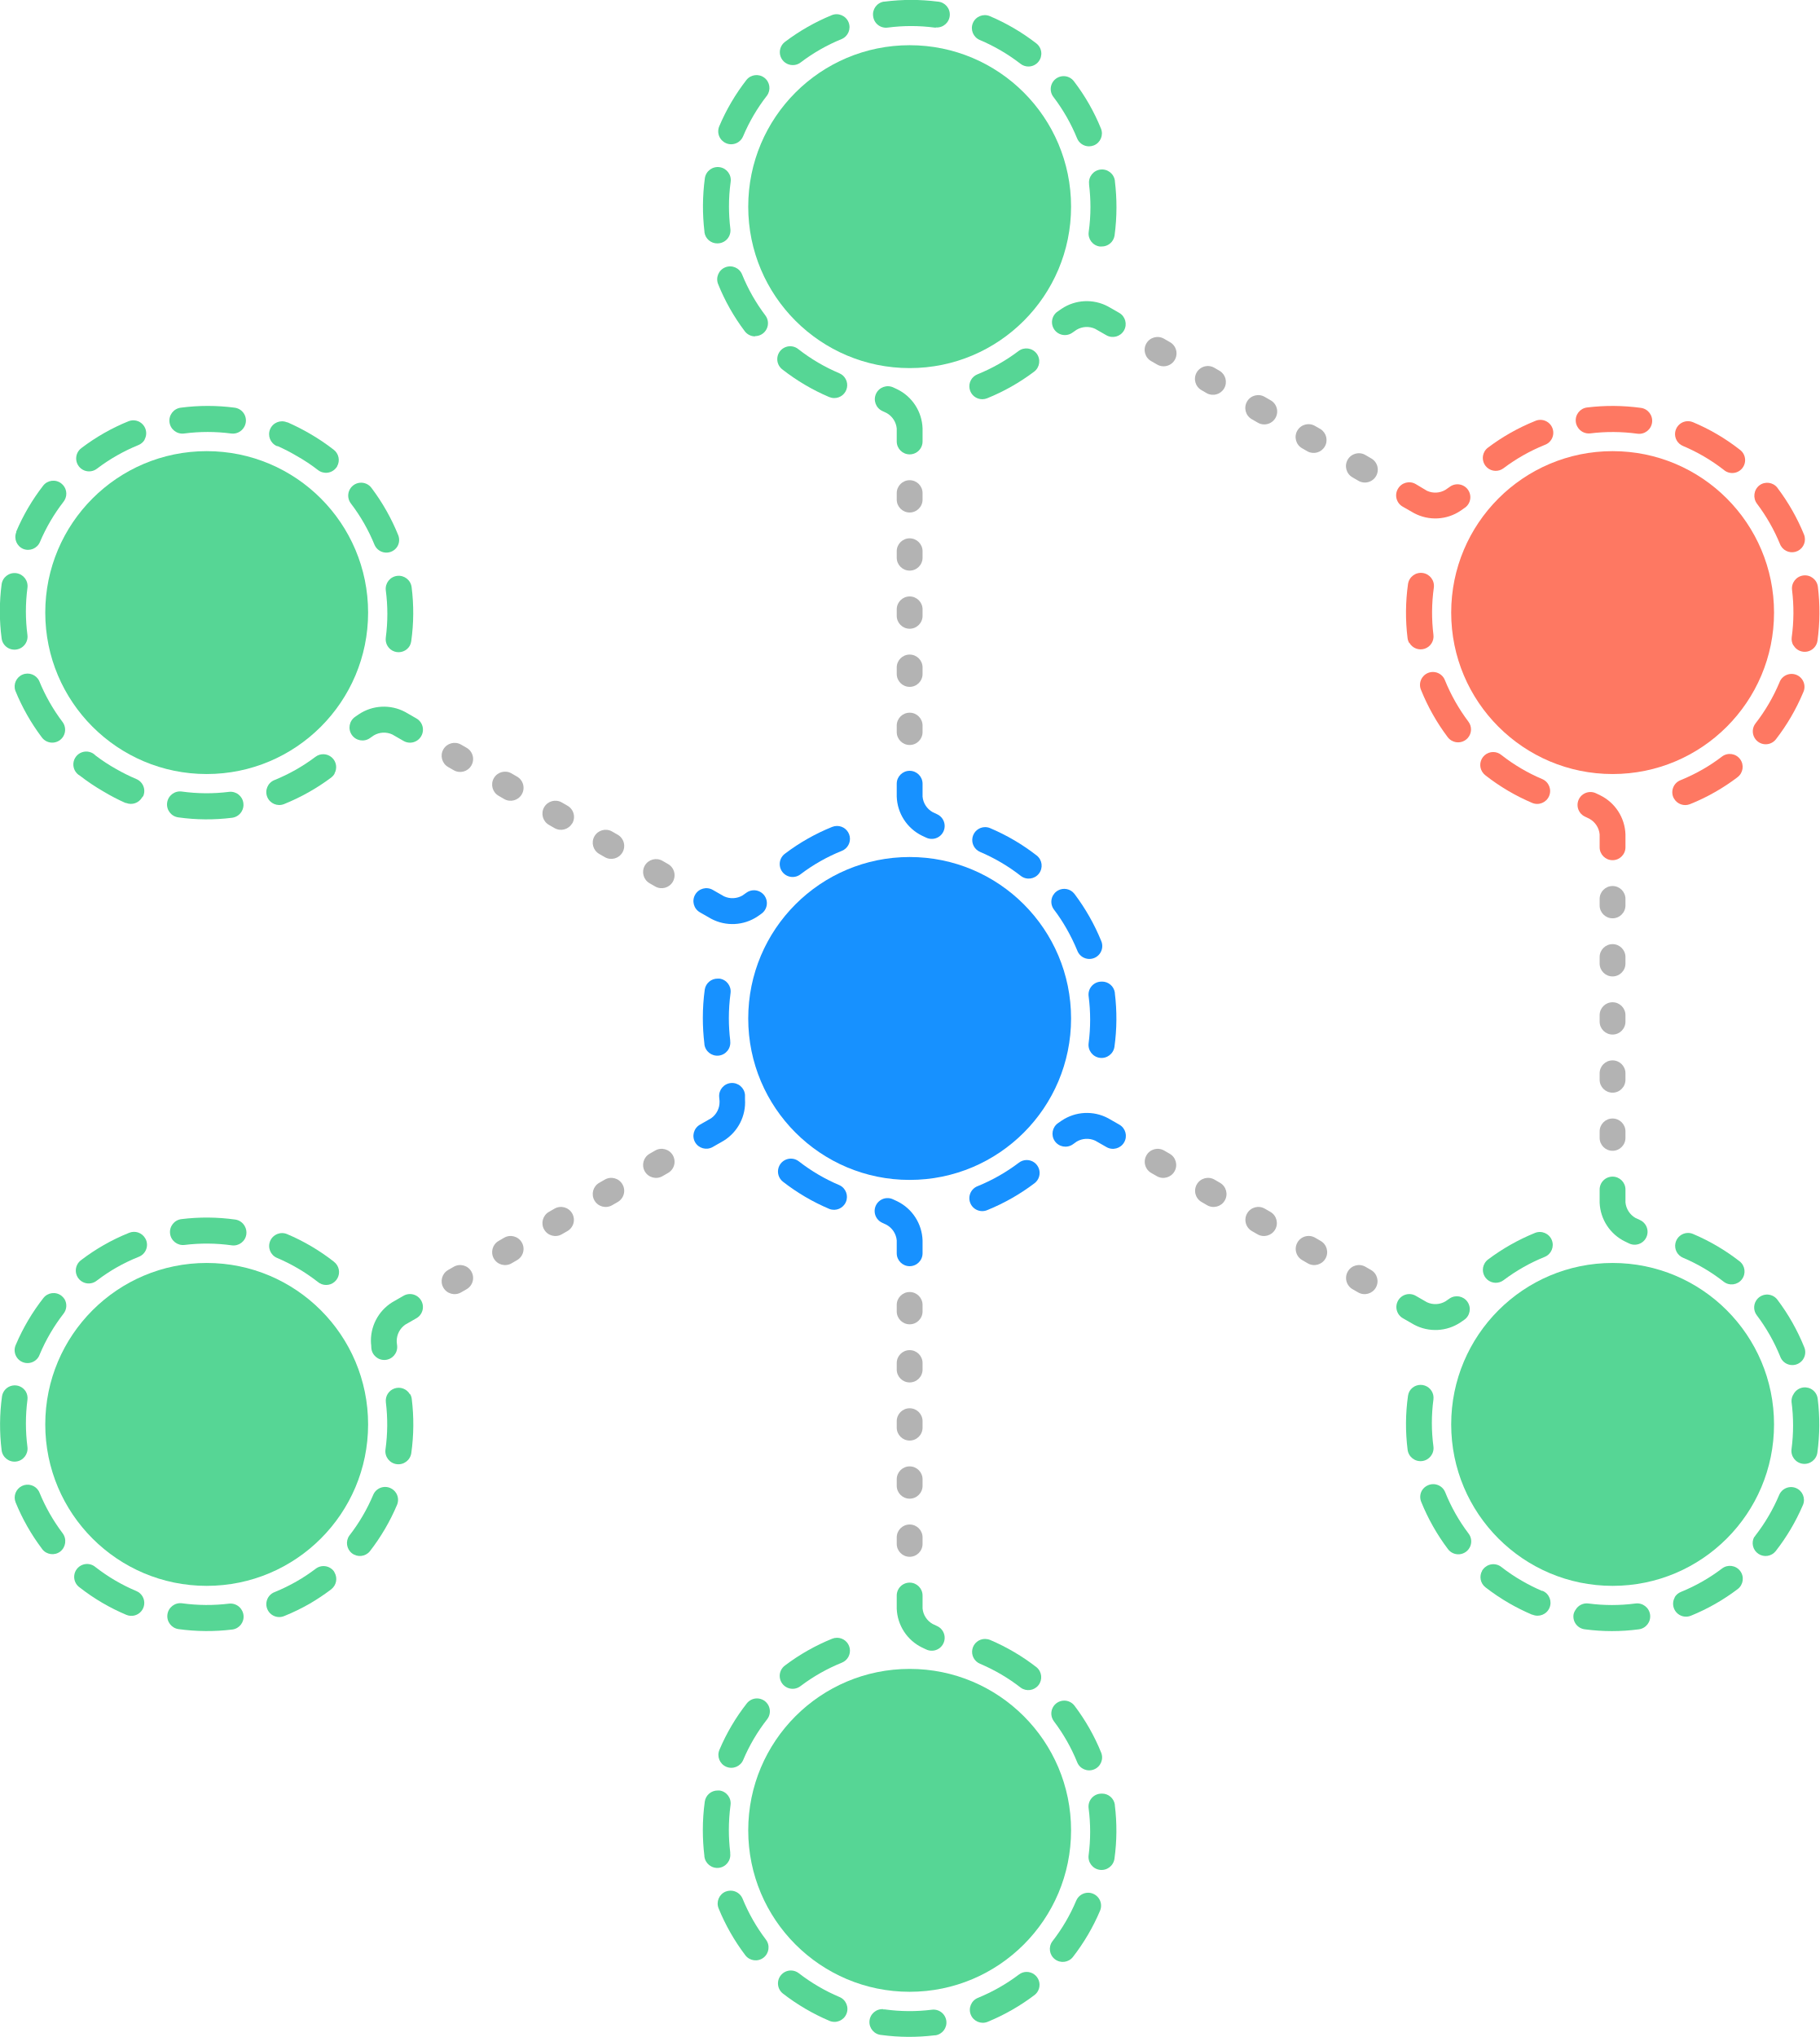
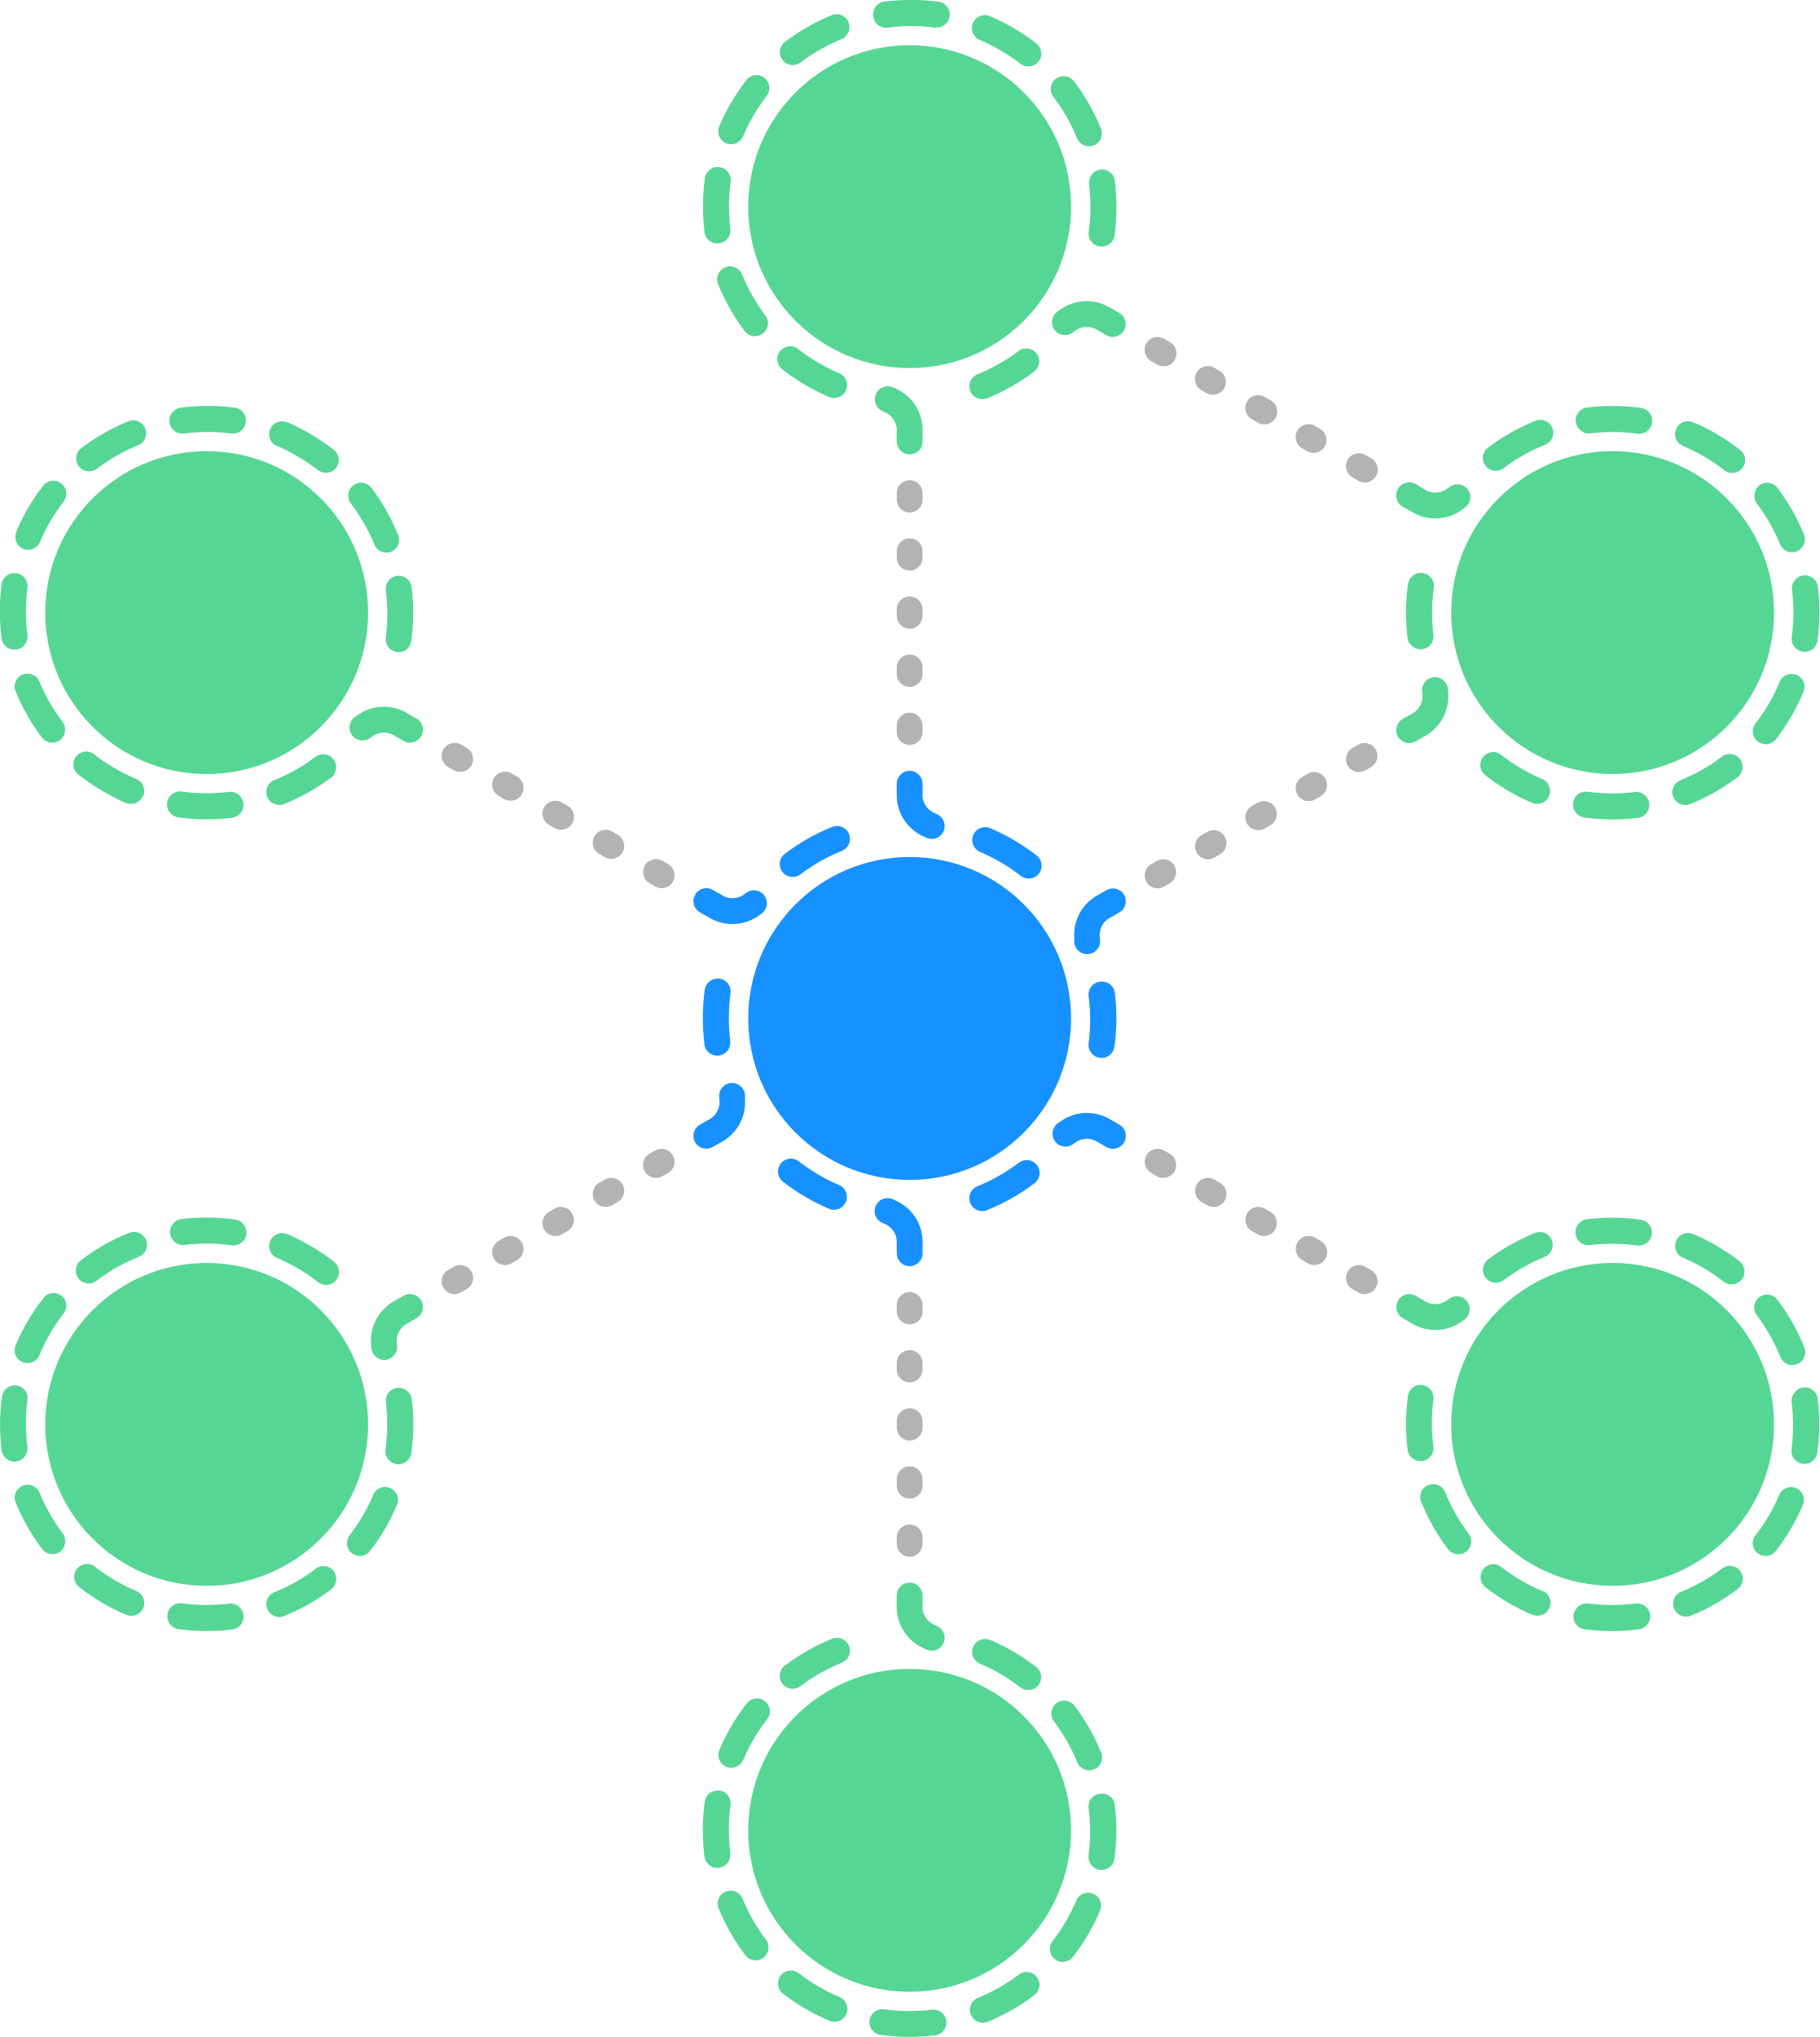
<svg xmlns="http://www.w3.org/2000/svg" viewBox="0 0 281.76 315.43">
  <defs>
-     <style>.a{fill:#56d695;}.b{fill:#b3b3b3;}.c{fill:#1791ff;}.d{fill:#fe7862;}</style>
+     <style>.a{fill:#56d695;}.b{fill:#b3b3b3;}.c{fill:#1791ff;}</style>
  </defs>
  <path class="a" d="M152.14,61.82a2,2,0,0,1-.75-3.86,27.87,27.87,0,0,0,6.35-3.6,2,2,0,1,1,2.42,3.19,32,32,0,0,1-7.27,4.12A2,2,0,0,1,152.14,61.82Z" />
  <path class="a" d="M129.19,61.64a2.13,2.13,0,0,1-.78-.16,32.21,32.21,0,0,1-7.2-4.24,2,2,0,1,1,2.46-3.15,28.08,28.08,0,0,0,6.3,3.7,2,2,0,0,1-.78,3.85Z" />
  <path class="a" d="M116.94,52.09a2,2,0,0,1-1.59-.79A31.81,31.81,0,0,1,111.22,44a2,2,0,0,1,3.71-1.5,27.91,27.91,0,0,0,3.61,6.35,2,2,0,0,1-1.6,3.2Z" />
  <path class="a" d="M170.6,38.17a1.32,1.32,0,0,1-.28,0,2,2,0,0,1-1.71-2.25,27.72,27.72,0,0,0,.27-3.86,28.65,28.65,0,0,0-.21-3.45v-.12a2,2,0,1,1,4-.47v.08a33.13,33.13,0,0,1,.24,4,32.57,32.57,0,0,1-.3,4.41A2,2,0,0,1,170.6,38.17Z" />
  <path class="a" d="M111.1,37.69a2,2,0,0,1-2-1.72.44.44,0,0,0,0-.1,33,33,0,0,1,.06-8.26,2,2,0,0,1,4,.55,26.76,26.76,0,0,0-.26,3.8,28.4,28.4,0,0,0,.21,3.45,2,2,0,0,1-1.73,2.26Z" />
  <path class="a" d="M168.66,22.66a2,2,0,0,1-1.85-1.24,28,28,0,0,0-3.62-6.35,2,2,0,1,1,3.18-2.42,31.48,31.48,0,0,1,4.14,7.26,2,2,0,0,1-1.09,2.6A2.06,2.06,0,0,1,168.66,22.66Z" />
  <path class="a" d="M113.23,22.34a1.9,1.9,0,0,1-.77-.16,2,2,0,0,1-1.07-2.62,32,32,0,0,1,4.23-7.2,2,2,0,0,1,3.16,2.45,27.78,27.78,0,0,0-3.7,6.31A2,2,0,0,1,113.23,22.34Z" />
  <path class="a" d="M159.27,10.3a2,2,0,0,1-1.22-.42,28.33,28.33,0,0,0-6.31-3.69A2,2,0,0,1,153.3,2.5a32.52,32.52,0,0,1,7.2,4.22,2,2,0,0,1,.35,2.81A2,2,0,0,1,159.27,10.3Z" />
  <path class="a" d="M122.77,10.08a2,2,0,0,1-1.21-3.59,32.38,32.38,0,0,1,7.25-4.14,2,2,0,0,1,1.51,3.71A27.91,27.91,0,0,0,124,9.67,1.94,1.94,0,0,1,122.77,10.08Z" />
  <path class="a" d="M145,4.27h-.27a27.77,27.77,0,0,0-7.23,0,2,2,0,0,1-2.27-1.73A2,2,0,0,1,136.89.25H137a32.4,32.4,0,0,1,8.23,0,2,2,0,0,1-.27,4Z" />
  <path class="b" d="M140.88,115.36a2,2,0,0,1-2-2v-1a2,2,0,0,1,4,0v1A2,2,0,0,1,140.88,115.36Zm0-9a2,2,0,0,1-2-2v-1a2,2,0,0,1,4,0v1A2,2,0,0,1,140.88,106.36Zm0-9a2,2,0,0,1-2-2v-1a2,2,0,0,1,4,0v1A2,2,0,0,1,140.88,97.36Zm0-9a2,2,0,0,1-2-2v-1a2,2,0,0,1,4,0v1A2,2,0,0,1,140.88,88.36Zm0-9a2,2,0,0,1-2-2v-1a2,2,0,0,1,4,0v1A2,2,0,0,1,140.88,79.36Z" />
  <circle class="a" cx="140.88" cy="32" r="25" />
  <path class="a" d="M140.88,70.36a2,2,0,0,1-2-2v-2a3.08,3.08,0,0,0-1.56-2.4l-.68-.32A2,2,0,1,1,138.36,60l.6.28a7,7,0,0,1,3.92,6.05v2A2,2,0,0,1,140.88,70.36Z" />
  <path class="c" d="M129.62,127.9a2,2,0,0,1,.75,3.86,27.56,27.56,0,0,0-6.36,3.6,2,2,0,1,1-2.41-3.19,31.67,31.67,0,0,1,7.27-4.12A2,2,0,0,1,129.62,127.9Z" />
  <path class="c" d="M152.57,128.08a2,2,0,0,1,.78.16,32.17,32.17,0,0,1,7.2,4.23,2,2,0,0,1-2.46,3.16,28.12,28.12,0,0,0-6.3-3.71,2,2,0,0,1,.78-3.84Z" />
  <path class="c" d="M111.16,151.54l.28,0a2,2,0,0,1,1.7,2.26,29.21,29.21,0,0,0-.26,3.86,28.65,28.65,0,0,0,.21,3.45v.11a2,2,0,1,1-4,.48v-.08a33.26,33.26,0,0,1-.24-4,32.35,32.35,0,0,1,.3-4.41A2,2,0,0,1,111.16,151.54Z" />
  <path class="c" d="M170.66,152a2,2,0,0,1,2,1.71s0,.09,0,.1a31.9,31.9,0,0,1-.06,8.27,2,2,0,0,1-4-.55,28.23,28.23,0,0,0,0-7.26,2,2,0,0,1,1.73-2.25Z" />
-   <path class="c" d="M163.83,137.9a2,2,0,0,1,2.56.5l.06.08a32.53,32.53,0,0,1,4.08,7.18,2,2,0,1,1-3.7,1.51,29.27,29.27,0,0,0-1.68-3.42,26.25,26.25,0,0,0-1.91-2.89,2,2,0,0,1,.37-2.81A1.43,1.43,0,0,1,163.83,137.9Z" />
  <path class="c" d="M122.49,179.41a2,2,0,0,1,1.22.42,28,28,0,0,0,6.31,3.7,2,2,0,0,1-1.56,3.68,31.76,31.76,0,0,1-7.2-4.22,2,2,0,0,1,1.23-3.58Z" />
  <path class="c" d="M159,179.63a2,2,0,0,1,1.21,3.6,32,32,0,0,1-7.25,4.13,2,2,0,1,1-1.51-3.7,28,28,0,0,0,6.35-3.62A2,2,0,0,1,159,179.63Z" />
  <circle class="c" cx="140.88" cy="157.71" r="25" />
  <path class="c" d="M140.88,119.36a2,2,0,0,1,2,2v2a3.08,3.08,0,0,0,1.56,2.4l.68.32a2,2,0,1,1-1.72,3.61l-.6-.28a7,7,0,0,1-3.92-6.05v-2A2,2,0,0,1,140.88,119.36Z" />
-   <path class="b" d="M249.74,178.2a2,2,0,0,1-2-2v-1a2,2,0,0,1,4,0v1A2,2,0,0,1,249.74,178.2Zm0-9a2,2,0,0,1-2-2v-1a2,2,0,0,1,4,0v1A2,2,0,0,1,249.74,169.2Zm0-9a2,2,0,0,1-2-2v-1a2,2,0,0,1,4,0v1A2,2,0,0,1,249.74,160.2Zm0-9a2,2,0,0,1-2-2v-1a2,2,0,0,1,4,0v1A2,2,0,0,1,249.74,151.2Zm0-9a2,2,0,0,1-2-2v-1a2,2,0,0,1,4,0v1A2,2,0,0,1,249.74,142.2Z" />
-   <path class="d" d="M249.74,133.2a2,2,0,0,1-2-2v-2a3.08,3.08,0,0,0-1.56-2.4l-.68-.33a2,2,0,1,1,1.72-3.61l.6.29a7,7,0,0,1,3.92,6.05v2A2,2,0,0,1,249.74,133.2Z" />
  <path class="a" d="M261.43,190.92a2,2,0,0,1,.78.16,32.17,32.17,0,0,1,7.2,4.23,2,2,0,0,1-2.46,3.16,27.75,27.75,0,0,0-6.3-3.71,2,2,0,0,1,.78-3.84Z" />
-   <path class="a" d="M249.74,182.2a2,2,0,0,1,2,2v2a3.13,3.13,0,0,0,1.55,2.4s.25.1.69.32a2,2,0,1,1-1.72,3.61l-.6-.29a7,7,0,0,1-3.92-6v-2A2,2,0,0,1,249.74,182.2Z" />
+   <path class="a" d="M245,189.05a1.9,1.9,0,0,1,.75-.25,32,32,0,0,1,8.35.07,2,2,0,1,1-.55,4,28,28,0,0,0-7.31-.06,2,2,0,0,1-1.24-3.72Z" />
  <path class="a" d="M63.46,100a2,2,0,0,1-3.71-1.28,27.87,27.87,0,0,0,0-7.3,2,2,0,0,1,4-.49,31.54,31.54,0,0,1-.06,8.35A2.12,2.12,0,0,1,63.46,100Z" />
  <path class="a" d="M51.83,119.8a2.14,2.14,0,0,1-.53.6A32.5,32.5,0,0,1,44,124.51a2,2,0,0,1-1.51-3.71,28.1,28.1,0,0,0,6.36-3.6,2,2,0,0,1,2.94,2.6Z" />
  <path class="a" d="M61.55,84.61A2,2,0,0,1,58,84.36,27.69,27.69,0,0,0,54.37,78a2,2,0,1,1,3.19-2.41,32.18,32.18,0,0,1,4.11,7.27A2,2,0,0,1,61.55,84.61Z" />
  <path class="a" d="M37.44,125.63a2,2,0,0,1-1.48,1,31.54,31.54,0,0,1-8.35-.06,2,2,0,1,1,.55-4,27.87,27.87,0,0,0,7.3.05,2,2,0,0,1,2.23,1.74A1.94,1.94,0,0,1,37.44,125.63Z" />
  <path class="a" d="M52.21,72.21c0,.08-.1.15-.15.23a2,2,0,0,1-2.81.35A26.88,26.88,0,0,0,46,70.63,28.76,28.76,0,0,0,43,69.08l-.11,0a2,2,0,0,1,1.57-3.68l.08,0A34.53,34.53,0,0,1,48,67.16a32.7,32.7,0,0,1,3.67,2.47A2,2,0,0,1,52.21,72.21Z" />
  <path class="a" d="M22,123.49a2,2,0,0,1-2.47.85l-.09,0A31,31,0,0,1,16,122.55a32.22,32.22,0,0,1-3.62-2.43A2,2,0,1,1,14.81,117,26.89,26.89,0,0,0,18,119.09a29.79,29.79,0,0,0,3.1,1.54,2,2,0,0,1,1.09,2.63Z" />
  <path class="a" d="M37.81,66.13a2,2,0,0,1-2,1,28,28,0,0,0-7.31,0,2,2,0,0,1-.5-4,32,32,0,0,1,8.35,0,2,2,0,0,1,1.46,3Z" />
  <path class="a" d="M9.82,114a2,2,0,0,1-3.33.2,32.15,32.15,0,0,1-4.12-7.26,2,2,0,0,1,3.7-1.5,28.29,28.29,0,0,0,3.61,6.35A2,2,0,0,1,9.82,114Z" />
  <path class="a" d="M22.41,68.08a2,2,0,0,1-1,.85,28.17,28.17,0,0,0-6.36,3.62,2,2,0,1,1-2.41-3.19,31.81,31.81,0,0,1,7.26-4.13,2,2,0,0,1,2.48,2.85Z" />
  <path class="a" d="M4,99.58a2,2,0,0,1-1.48,1A2,2,0,0,1,.25,98.84a32,32,0,0,1,0-8.36,2,2,0,0,1,4,.55,28,28,0,0,0,0,7.31A1.94,1.94,0,0,1,4,99.58Z" />
  <path class="a" d="M10,77.45a1.5,1.5,0,0,1-.15.23,28,28,0,0,0-3.66,6.24A2,2,0,0,1,3.6,85a2,2,0,0,1-1.08-2.59.54.54,0,0,1,0-.11,32.07,32.07,0,0,1,4.16-7.09,2,2,0,0,1,2.8-.36A2,2,0,0,1,10,77.45Z" />
  <path class="b" d="M104.2,136.54a2,2,0,0,1-2.73.73l-.87-.5a2,2,0,0,1,2-3.47l.87.5A2,2,0,0,1,104.2,136.54ZM96.4,132a2,2,0,0,1-2.73.73l-.87-.5a2,2,0,0,1,2-3.47l.87.5A2,2,0,0,1,96.4,132Zm-7.79-4.5a2,2,0,0,1-2.73.73l-.87-.5a2,2,0,0,1,2-3.47l.87.5A2,2,0,0,1,88.61,127.54Zm-7.8-4.5a2,2,0,0,1-2.73.73l-.86-.5a2,2,0,1,1,2-3.47l.86.5A2,2,0,0,1,80.81,123ZM73,118.54a2,2,0,0,1-2.73.73l-.87-.5a2,2,0,0,1,2-3.47l.87.5A2,2,0,0,1,73,118.54Z" />
  <circle class="a" cx="32.01" cy="94.86" r="25" />
  <path class="a" d="M65.23,114a2,2,0,0,1-2.74.73l-1.74-1a3.08,3.08,0,0,0-2.86.15l-.62.43A2,2,0,0,1,55,111c.35-.23.54-.37.55-.38a7,7,0,0,1,7.2-.37l1.74,1A2,2,0,0,1,65.23,114Z" />
  <path class="c" d="M107.66,138.54a2,2,0,0,1,2.73-.74l1.75,1a3.11,3.11,0,0,0,2.86-.14l.62-.44a2,2,0,1,1,2.26,3.3l-.54.38a7,7,0,0,1-7.2.37l-1.75-1A2,2,0,0,1,107.66,138.54Z" />
  <path class="a" d="M52.2,195.91a2,2,0,0,1-3,2.58,27.8,27.8,0,0,0-6.29-3.7,2,2,0,1,1,1.55-3.69,31.84,31.84,0,0,1,7.21,4.24A2.25,2.25,0,0,1,52.2,195.91Z" />
  <path class="a" d="M63.52,215.88a1.9,1.9,0,0,1,.25.75A32,32,0,0,1,63.7,225a2,2,0,1,1-4-.55,28,28,0,0,0,.06-7.31,2,2,0,0,1,3.72-1.24Z" />
  <path class="a" d="M37.9,189.86a2,2,0,0,1,.25,1.28,2,2,0,0,1-2.26,1.7,28,28,0,0,0-7.31-.06,2,2,0,0,1-.48-4,32,32,0,0,1,8.35.07A2,2,0,0,1,37.9,189.86Z" />
  <path class="a" d="M61.38,231.25a2,2,0,0,1,.11,1.78,32,32,0,0,1-4.23,7.21,2,2,0,0,1-3.15-2.46,28,28,0,0,0,3.69-6.3,2,2,0,0,1,2.62-1.07A2,2,0,0,1,61.38,231.25Z" />
  <path class="a" d="M22.49,191.75a2,2,0,0,1,.13.25,2,2,0,0,1-1.11,2.61A27.79,27.79,0,0,0,18,196.3a27.1,27.1,0,0,0-2.88,1.91l-.1.07a2,2,0,1,1-2.39-3.2l.06-.05A31.56,31.56,0,0,1,16,192.84a31,31,0,0,1,4-1.94A2,2,0,0,1,22.49,191.75Z" />
  <path class="a" d="M51.82,243.52a2,2,0,0,1-.5,2.56l-.08.07A33.46,33.46,0,0,1,48,248.31a32.23,32.23,0,0,1-3.92,1.91,2,2,0,1,1-1.51-3.7A27.9,27.9,0,0,0,46,244.84a27.1,27.1,0,0,0,2.88-1.91,2,2,0,0,1,2.82.37Z" />
  <path class="a" d="M10,201.18a2,2,0,0,1-.15,2.23,28,28,0,0,0-3.69,6.3,2,2,0,1,1-3.68-1.54A32,32,0,0,1,6.72,201a2,2,0,0,1,2.8-.35A2.15,2.15,0,0,1,10,201.18Z" />
  <path class="a" d="M37.46,249.35a1.9,1.9,0,0,1,.25.75A2,2,0,0,1,36,252.33a32.34,32.34,0,0,1-8.34-.06,2,2,0,1,1,.54-4,28.4,28.4,0,0,0,7.31.05A2,2,0,0,1,37.46,249.35Z" />
  <path class="a" d="M4,215.49a2,2,0,0,1,.25,1.27,28.4,28.4,0,0,0,0,7.31,2,2,0,0,1-4,.5,32.42,32.42,0,0,1,.06-8.35A2,2,0,0,1,4,215.49Z" />
  <path class="a" d="M22.08,247.22a2,2,0,0,1-2.51,2.84,31.54,31.54,0,0,1-7.2-4.22,2,2,0,1,1,2.45-3.15,27.89,27.89,0,0,0,6.31,3.69A2,2,0,0,1,22.08,247.22Z" />
  <path class="a" d="M6,230.89l.12.25a28.15,28.15,0,0,0,3.58,6.28,2.05,2.05,0,0,1-.37,2.84,2,2,0,0,1-2.78-.36.61.61,0,0,0-.07-.1,32.07,32.07,0,0,1-4.06-7.15A2,2,0,0,1,6,230.89Z" />
  <path class="b" d="M104.2,178.89a2,2,0,0,1-.73,2.74l-.87.5a2,2,0,0,1-2-3.47l.87-.5A2,2,0,0,1,104.2,178.89Zm-7.8,4.5a2,2,0,0,1-.73,2.74l-.87.5a2,2,0,0,1-2-3.47l.87-.5A2,2,0,0,1,96.4,183.39Zm-7.79,4.5a2,2,0,0,1-.73,2.74l-.87.5a2,2,0,0,1-2-3.47l.87-.5A2,2,0,0,1,88.61,187.89Zm-7.8,4.5a2,2,0,0,1-.73,2.74l-.86.5a2,2,0,1,1-2-3.47l.86-.5A2,2,0,0,1,80.81,192.39ZM73,196.89a2,2,0,0,1-.73,2.74l-.87.5a2,2,0,0,1-2-3.47l.87-.5A2,2,0,0,1,73,196.89Z" />
  <circle class="a" cx="32.01" cy="220.57" r="25" />
  <path class="a" d="M65.23,201.39a2,2,0,0,1-.74,2.74l-1.74,1a3.1,3.1,0,0,0-1.31,2.54s0,.27.07.76a2,2,0,0,1-4,.31c0-.42-.05-.65-.05-.66a7,7,0,0,1,3.28-6.42l1.74-1A2,2,0,0,1,65.23,201.39Z" />
  <path class="c" d="M107.66,176.89a2,2,0,0,1,.73-2.73l1.75-1a3.07,3.07,0,0,0,1.3-2.55s0-.26-.06-.75a2,2,0,1,1,4-.31c0,.41,0,.64,0,.66a7,7,0,0,1-3.28,6.42l-1.75,1A2,2,0,0,1,107.66,176.89Z" />
+   <path class="b" d="M213.06,116.06a2,2,0,0,1-.73,2.73l-.87.5a2,2,0,0,1-2-3.47l.87-.5A2,2,0,0,1,213.06,116.06Zm-7.8,4.5a2,2,0,0,1-.73,2.73l-.86.5a2,2,0,1,1-2-3.47l.86-.5A2,2,0,0,1,205.26,120.56Zm-7.79,4.5a2,2,0,0,1-.73,2.73l-.87.5a2,2,0,0,1-2-3.47l.87-.5A2,2,0,0,1,197.47,125.06Zm-7.79,4.5a2,2,0,0,1-.74,2.73l-.86.5a2,2,0,0,1-2-3.47l.86-.5A2,2,0,0,1,189.68,129.56Zm-7.8,4.5a2,2,0,0,1-.73,2.73l-.87.5a2,2,0,0,1-2-3.47l.87-.5A2,2,0,0,1,181.88,134.06Z" />
+   <path class="c" d="M174.09,138.56a2,2,0,0,1-.73,2.73l-1.75,1a3.07,3.07,0,0,0-1.3,2.55l.06.75a2,2,0,1,1-4,.31c0-.41,0-.64,0-.66a7,7,0,0,1,3.28-6.42l1.75-1A2,2,0,0,1,174.09,138.56Z" />
+   <path class="a" d="M216.52,114.06a2,2,0,0,1,.73-2.74l1.75-1a3.05,3.05,0,0,0,1.3-2.54s0-.27-.06-.76a2,2,0,1,1,4-.31c0,.42.05.65.05.66a7,7,0,0,1-3.28,6.42l-1.75,1A2,2,0,0,1,216.52,114.06Z" />
  <path class="a" d="M129.62,253.61a2,2,0,0,1,.75,3.86,27.94,27.94,0,0,0-6.36,3.6,2,2,0,1,1-2.41-3.19,32,32,0,0,1,7.27-4.12A2,2,0,0,1,129.62,253.61Z" />
  <path class="a" d="M152.57,253.79a2.13,2.13,0,0,1,.78.16,32.21,32.21,0,0,1,7.2,4.24,2,2,0,0,1-2.46,3.15,28.08,28.08,0,0,0-6.3-3.7,2,2,0,0,1,.78-3.85Z" />
  <path class="a" d="M117.23,263a2,2,0,0,1,1.58,3.23,27.75,27.75,0,0,0-3.71,6.3,2,2,0,0,1-3.68-1.57,31.56,31.56,0,0,1,4.24-7.19A2,2,0,0,1,117.23,263Z" />
  <path class="a" d="M164.81,263.34a2,2,0,0,1,1.6.79,31.81,31.81,0,0,1,4.13,7.26,2,2,0,0,1-3.71,1.5,27.91,27.91,0,0,0-3.61-6.35,2,2,0,0,1,1.59-3.2Z" />
  <path class="a" d="M111.16,277.26a1.32,1.32,0,0,1,.28,0,2,2,0,0,1,1.7,2.25,29.33,29.33,0,0,0-.26,3.86,28.65,28.65,0,0,0,.21,3.45V287a2,2,0,1,1-4,.47v-.08a33.13,33.13,0,0,1-.24-4,32.57,32.57,0,0,1,.3-4.41A2,2,0,0,1,111.16,277.26Z" />
  <path class="a" d="M170.66,277.74a2,2,0,0,1,2,1.72s0,.08,0,.1a31.82,31.82,0,0,1-.06,8.26,2,2,0,1,1-4-.55,28.16,28.16,0,0,0,0-7.25,2,2,0,0,1,1.73-2.26Z" />
  <path class="a" d="M113.1,292.77A2,2,0,0,1,115,294a28,28,0,0,0,3.62,6.35,2,2,0,0,1-3.19,2.42,32.22,32.22,0,0,1-4.14-7.26,2,2,0,0,1,1.1-2.6A2.06,2.06,0,0,1,113.1,292.77Z" />
  <path class="a" d="M168.53,293.09a1.9,1.9,0,0,1,.77.16,2,2,0,0,1,1.07,2.62,32,32,0,0,1-4.23,7.2,2,2,0,0,1-3.16-2.45,27.78,27.78,0,0,0,3.7-6.31A2,2,0,0,1,168.53,293.09Z" />
  <path class="a" d="M122.49,305.13a2,2,0,0,1,1.22.42,28.33,28.33,0,0,0,6.31,3.69,2,2,0,0,1-1.56,3.69,32.52,32.52,0,0,1-7.2-4.22,2,2,0,0,1-.35-2.81A2,2,0,0,1,122.49,305.13Z" />
  <path class="a" d="M159,305.35a2,2,0,0,1,1.21,3.59,32.38,32.38,0,0,1-7.25,4.14,2,2,0,1,1-1.51-3.71,28.29,28.29,0,0,0,6.35-3.61A1.94,1.94,0,0,1,159,305.35Z" />
  <path class="a" d="M136.79,311.16h.27a27.77,27.77,0,0,0,7.23.05,2,2,0,0,1,2.27,1.73,2,2,0,0,1-1.69,2.23h-.13a32.32,32.32,0,0,1-8.22-.05,2,2,0,0,1,.27-4Z" />
  <path class="b" d="M140.88,200.07a2,2,0,0,1,2,2v1a2,2,0,0,1-4,0v-1A2,2,0,0,1,140.88,200.07Zm0,9a2,2,0,0,1,2,2v1a2,2,0,0,1-4,0v-1A2,2,0,0,1,140.88,209.07Zm0,9a2,2,0,0,1,2,2v1a2,2,0,0,1-4,0v-1A2,2,0,0,1,140.88,218.07Zm0,9a2,2,0,0,1,2,2v1a2,2,0,0,1-4,0v-1A2,2,0,0,1,140.88,227.07Zm0,9a2,2,0,0,1,2,2v1a2,2,0,0,1-4,0v-1A2,2,0,0,1,140.88,236.07Z" />
  <circle class="a" cx="140.88" cy="283.43" r="25" />
  <path class="a" d="M140.88,245.07a2,2,0,0,1,2,2v2a3.08,3.08,0,0,0,1.56,2.4l.68.32a2,2,0,1,1-1.72,3.61l-.6-.28a7,7,0,0,1-3.92-6v-2A2,2,0,0,1,140.88,245.07Z" />
  <path class="c" d="M140.88,196.07a2,2,0,0,1-2-2v-2a3.08,3.08,0,0,0-1.56-2.4l-.68-.32a2,2,0,1,1,1.72-3.61l.6.28a7,7,0,0,1,3.92,6.05v2A2,2,0,0,1,140.88,196.07Z" />
  <path class="a" d="M218.3,215.42A2,2,0,0,1,222,216.7a27.45,27.45,0,0,0,0,7.3,2,2,0,0,1-4,.49,31.54,31.54,0,0,1,.06-8.35A2.12,2.12,0,0,1,218.3,215.42Z" />
  <path class="a" d="M229.93,195.63a2,2,0,0,1,.53-.6,32.5,32.5,0,0,1,7.26-4.11,2,2,0,0,1,1.51,3.71,28.1,28.1,0,0,0-6.36,3.6,2,2,0,0,1-2.94-2.6Z" />
  <path class="a" d="M220.21,230.82a2,2,0,0,1,1-.85,2,2,0,0,1,2.61,1.1,27.69,27.69,0,0,0,3.59,6.36,2,2,0,1,1-3.19,2.41,32.18,32.18,0,0,1-4.11-7.27A2,2,0,0,1,220.21,230.82Z" />
  <path class="a" d="M229.55,243.22c0-.08.1-.15.15-.23a2,2,0,0,1,2.81-.35,26.88,26.88,0,0,0,3.21,2.16,28.76,28.76,0,0,0,3.09,1.55l.11,0a2,2,0,0,1-1.58,3.68l-.07,0a33.55,33.55,0,0,1-3.55-1.77,32.7,32.7,0,0,1-3.67-2.47A2,2,0,0,1,229.55,243.22Z" />
  <path class="a" d="M244,249.3a2,2,0,0,1,2-1,27.88,27.88,0,0,0,7.3,0,2,2,0,1,1,.51,4,31.54,31.54,0,0,1-8.35,0A2,2,0,0,1,243.7,250,1.81,1.81,0,0,1,244,249.3Z" />
  <path class="a" d="M271.94,201.46a2,2,0,0,1,3.33-.2,32.15,32.15,0,0,1,4.12,7.26,2,2,0,1,1-3.7,1.5,28.29,28.29,0,0,0-3.61-6.35A2,2,0,0,1,271.94,201.46Z" />
  <path class="a" d="M259.35,247.35a2,2,0,0,1,1-.85,27.89,27.89,0,0,0,6.35-3.62,2,2,0,1,1,2.42,3.19,31.81,31.81,0,0,1-7.26,4.13,2,2,0,0,1-2.48-2.85Z" />
  <path class="a" d="M277.79,215.85a2,2,0,0,1,1.48-1,2,2,0,0,1,2.24,1.73,32,32,0,0,1-.05,8.36,2,2,0,0,1-4-.55,28,28,0,0,0,0-7.31A1.94,1.94,0,0,1,277.79,215.85Z" />
  <path class="a" d="M271.72,238a1.5,1.5,0,0,1,.15-.23,28,28,0,0,0,3.66-6.24,2,2,0,0,1,2.63-1.1,2,2,0,0,1,1.08,2.59.54.54,0,0,1-.05.11A32.07,32.07,0,0,1,275,240.2a2,2,0,0,1-3.31-2.22Z" />
  <path class="b" d="M177.56,178.89a2,2,0,0,1,2.73-.73l.87.5a2,2,0,0,1-2,3.47l-.87-.5A2,2,0,0,1,177.56,178.89Zm7.8,4.5a2,2,0,0,1,2.73-.73l.86.5a2,2,0,1,1-2,3.47l-.86-.5A2,2,0,0,1,185.36,183.39Zm7.79,4.5a2,2,0,0,1,2.73-.73l.87.5a2,2,0,0,1-2,3.47l-.87-.5A2,2,0,0,1,193.15,187.89Zm7.79,4.5a2,2,0,0,1,2.74-.73l.86.5a2,2,0,0,1-2,3.47l-.86-.5A2,2,0,0,1,200.94,192.39Zm7.8,4.5a2,2,0,0,1,2.73-.73l.87.5a2,2,0,0,1-2,3.47l-.87-.5A2,2,0,0,1,208.74,196.89Z" />
  <circle class="a" cx="249.75" cy="220.57" r="25" />
  <path class="a" d="M216.53,201.39a2,2,0,0,1,2.74-.73l1.74,1a3.08,3.08,0,0,0,2.86-.15l.62-.43a2,2,0,0,1,2.27,3.3c-.35.23-.54.37-.55.38a7,7,0,0,1-7.2.37l-1.74-1A2,2,0,0,1,216.53,201.39Z" />
  <path class="c" d="M174.1,176.89a2,2,0,0,1-2.73.74l-1.75-1a3.11,3.11,0,0,0-2.86.14l-.62.44a2,2,0,0,1-2.27-3.3l.55-.38a7,7,0,0,1,7.2-.37l1.75,1A2,2,0,0,1,174.1,176.89Z" />
-   <path class="d" d="M229.91,69.92a2,2,0,0,1,.53-.6,31.89,31.89,0,0,1,7.26-4.11,2,2,0,1,1,1.5,3.7,28.2,28.2,0,0,0-6.35,3.6,2,2,0,0,1-2.94-2.59Z" />
+   <path class="a" d="M229.91,69.92a2,2,0,0,1,.53-.6,31.89,31.89,0,0,1,7.26-4.11,2,2,0,1,1,1.5,3.7,28.2,28.2,0,0,0-6.35,3.6,2,2,0,0,1-2.94-2.59Z" />
  <path class="b" d="M177.54,53.18a2,2,0,0,1,2.73-.73l.87.5a2,2,0,1,1-2,3.46l-.87-.5A2,2,0,0,1,177.54,53.18Zm7.79,4.5a2,2,0,0,1,2.74-.73l.86.5a2,2,0,0,1-2,3.46l-.86-.5A2,2,0,0,1,185.33,57.68Zm7.8,4.5a2,2,0,0,1,2.73-.73l.87.5a2,2,0,1,1-2,3.46l-.87-.5A2,2,0,0,1,193.13,62.18Zm7.79,4.5a2,2,0,0,1,2.73-.73l.87.5a2,2,0,0,1-2,3.46l-.87-.5A2,2,0,0,1,200.92,66.68Zm7.8,4.5a2,2,0,0,1,2.73-.73l.86.5a2,2,0,1,1-2,3.46l-.86-.5A2,2,0,0,1,208.72,71.18Z" />
-   <path class="d" d="M216.51,75.68a2,2,0,0,1,2.73-.73L221,76a3.08,3.08,0,0,0,2.86-.15s.21-.16.62-.43a2,2,0,1,1,2.26,3.29l-.54.38a7,7,0,0,1-7.2.37l-1.75-1A2,2,0,0,1,216.51,75.68Z" />
+   <path class="a" d="M216.51,75.68a2,2,0,0,1,2.73-.73L221,76a3.08,3.08,0,0,0,2.86-.15s.21-.16.62-.43a2,2,0,1,1,2.26,3.29l-.54.38a7,7,0,0,1-7.2.37l-1.75-1A2,2,0,0,1,216.51,75.68Z" />
  <path class="a" d="M174.07,51.18a2,2,0,0,1-2.73.73l-1.75-1a3.09,3.09,0,0,0-2.85.15l-.62.43a2,2,0,1,1-2.27-3.29c.35-.24.53-.38.55-.38a7,7,0,0,1,7.19-.37l1.75,1A2,2,0,0,1,174.07,51.18Z" />
-   <path class="d" d="M229.56,119.52a2,2,0,0,1,3-2.58,27.8,27.8,0,0,0,6.29,3.7,2,2,0,1,1-1.56,3.69,32,32,0,0,1-7.2-4.24A2.08,2.08,0,0,1,229.56,119.52Z" />
-   <path class="d" d="M218.24,99.55a1.9,1.9,0,0,1-.25-.75,32,32,0,0,1,.07-8.35,2,2,0,1,1,4,.55,28,28,0,0,0-.06,7.31,2,2,0,0,1-3.72,1.24Z" />
-   <path class="d" d="M224.81,114.68a2,2,0,0,1-.6-.53,32.11,32.11,0,0,1-4.11-7.26,2,2,0,1,1,3.7-1.51,28.52,28.52,0,0,0,3.61,6.36,2,2,0,0,1-2.6,2.94Z" />
-   <path class="d" d="M259.27,123.68a2,2,0,0,1-.13-.25,2,2,0,0,1,1.11-2.61,28.49,28.49,0,0,0,3.47-1.69,27.1,27.1,0,0,0,2.88-1.91l.09-.07a2,2,0,0,1,2.4,3.2l-.06.05a31.56,31.56,0,0,1-3.31,2.19,31,31,0,0,1-4,1.94A2,2,0,0,1,259.27,123.68Z" />
-   <path class="d" d="M271.73,114.25a2,2,0,0,1,.15-2.23,28,28,0,0,0,3.69-6.3,2,2,0,1,1,3.68,1.54,32,32,0,0,1-4.21,7.22,2,2,0,0,1-3.31-.23Z" />
-   <path class="d" d="M244.3,66.08a1.9,1.9,0,0,1-.25-.75,2,2,0,0,1,1.73-2.23,32.41,32.41,0,0,1,8.35.06,2,2,0,1,1-.54,4,28.4,28.4,0,0,0-7.31-.05A2,2,0,0,1,244.3,66.08Z" />
-   <path class="d" d="M277.74,99.94a2,2,0,0,1-.25-1.27,28.4,28.4,0,0,0,.05-7.31,2,2,0,0,1,4-.5,32.42,32.42,0,0,1-.06,8.35,2,2,0,0,1-3.71.73Z" />
-   <path class="d" d="M259.68,68.21a2,2,0,0,1,2.5-2.84,31.4,31.4,0,0,1,7.21,4.22,2,2,0,1,1-2.45,3.15,27.89,27.89,0,0,0-6.31-3.69A2,2,0,0,1,259.68,68.21Z" />
-   <path class="d" d="M275.81,84.54a1.15,1.15,0,0,1-.12-.25A28.15,28.15,0,0,0,272.11,78a2.05,2.05,0,0,1,.37-2.84,2,2,0,0,1,2.78.36.61.61,0,0,0,.07.1,32.07,32.07,0,0,1,4.06,7.15,2,2,0,0,1-3.58,1.76Z" />
-   <circle class="d" cx="249.75" cy="94.86" r="25" />
+   <path class="a" d="M229.56,119.52a2,2,0,0,1,3-2.58,27.8,27.8,0,0,0,6.29,3.7,2,2,0,1,1-1.56,3.69,32,32,0,0,1-7.2-4.24A2.08,2.08,0,0,1,229.56,119.52Z" />
+   <path class="a" d="M244.6,126.31a2,2,0,0,1,1.28-3.71,27.87,27.87,0,0,0,7.3.05,2,2,0,0,1,.49,4,31.54,31.54,0,0,1-8.35-.06A2.12,2.12,0,0,1,244.6,126.31Z" />
+   <path class="a" d="M218.24,99.55a1.9,1.9,0,0,1-.25-.75,32,32,0,0,1,.07-8.35,2,2,0,1,1,4,.55,28,28,0,0,0-.06,7.31,2,2,0,0,1-3.72,1.24Z" />
+   <path class="a" d="M259.27,123.68a2,2,0,0,1-.13-.25,2,2,0,0,1,1.11-2.61,28.49,28.49,0,0,0,3.47-1.69,27.1,27.1,0,0,0,2.88-1.91l.09-.07a2,2,0,0,1,2.4,3.2l-.06.05a31.56,31.56,0,0,1-3.31,2.19,31,31,0,0,1-4,1.94A2,2,0,0,1,259.27,123.68Z" />
+   <path class="a" d="M271.73,114.25a2,2,0,0,1,.15-2.23,28,28,0,0,0,3.69-6.3,2,2,0,1,1,3.68,1.54,32,32,0,0,1-4.21,7.22,2,2,0,0,1-3.31-.23Z" />
+   <path class="a" d="M244.3,66.08a1.9,1.9,0,0,1-.25-.75,2,2,0,0,1,1.73-2.23,32.41,32.41,0,0,1,8.35.06,2,2,0,1,1-.54,4,28.4,28.4,0,0,0-7.31-.05A2,2,0,0,1,244.3,66.08Z" />
+   <path class="a" d="M277.74,99.94a2,2,0,0,1-.25-1.27,28.4,28.4,0,0,0,.05-7.31,2,2,0,0,1,4-.5,32.42,32.42,0,0,1-.06,8.35,2,2,0,0,1-3.71.73Z" />
+   <path class="a" d="M259.68,68.21a2,2,0,0,1,2.5-2.84,31.4,31.4,0,0,1,7.21,4.22,2,2,0,1,1-2.45,3.15,27.89,27.89,0,0,0-6.31-3.69A2,2,0,0,1,259.68,68.21Z" />
+   <path class="a" d="M275.81,84.54a1.15,1.15,0,0,1-.12-.25A28.15,28.15,0,0,0,272.11,78a2.05,2.05,0,0,1,.37-2.84,2,2,0,0,1,2.78.36.61.61,0,0,0,.07.1,32.07,32.07,0,0,1,4.06,7.15,2,2,0,0,1-3.58,1.76Z" />
+   <circle class="a" cx="249.75" cy="94.86" r="25" />
</svg>
